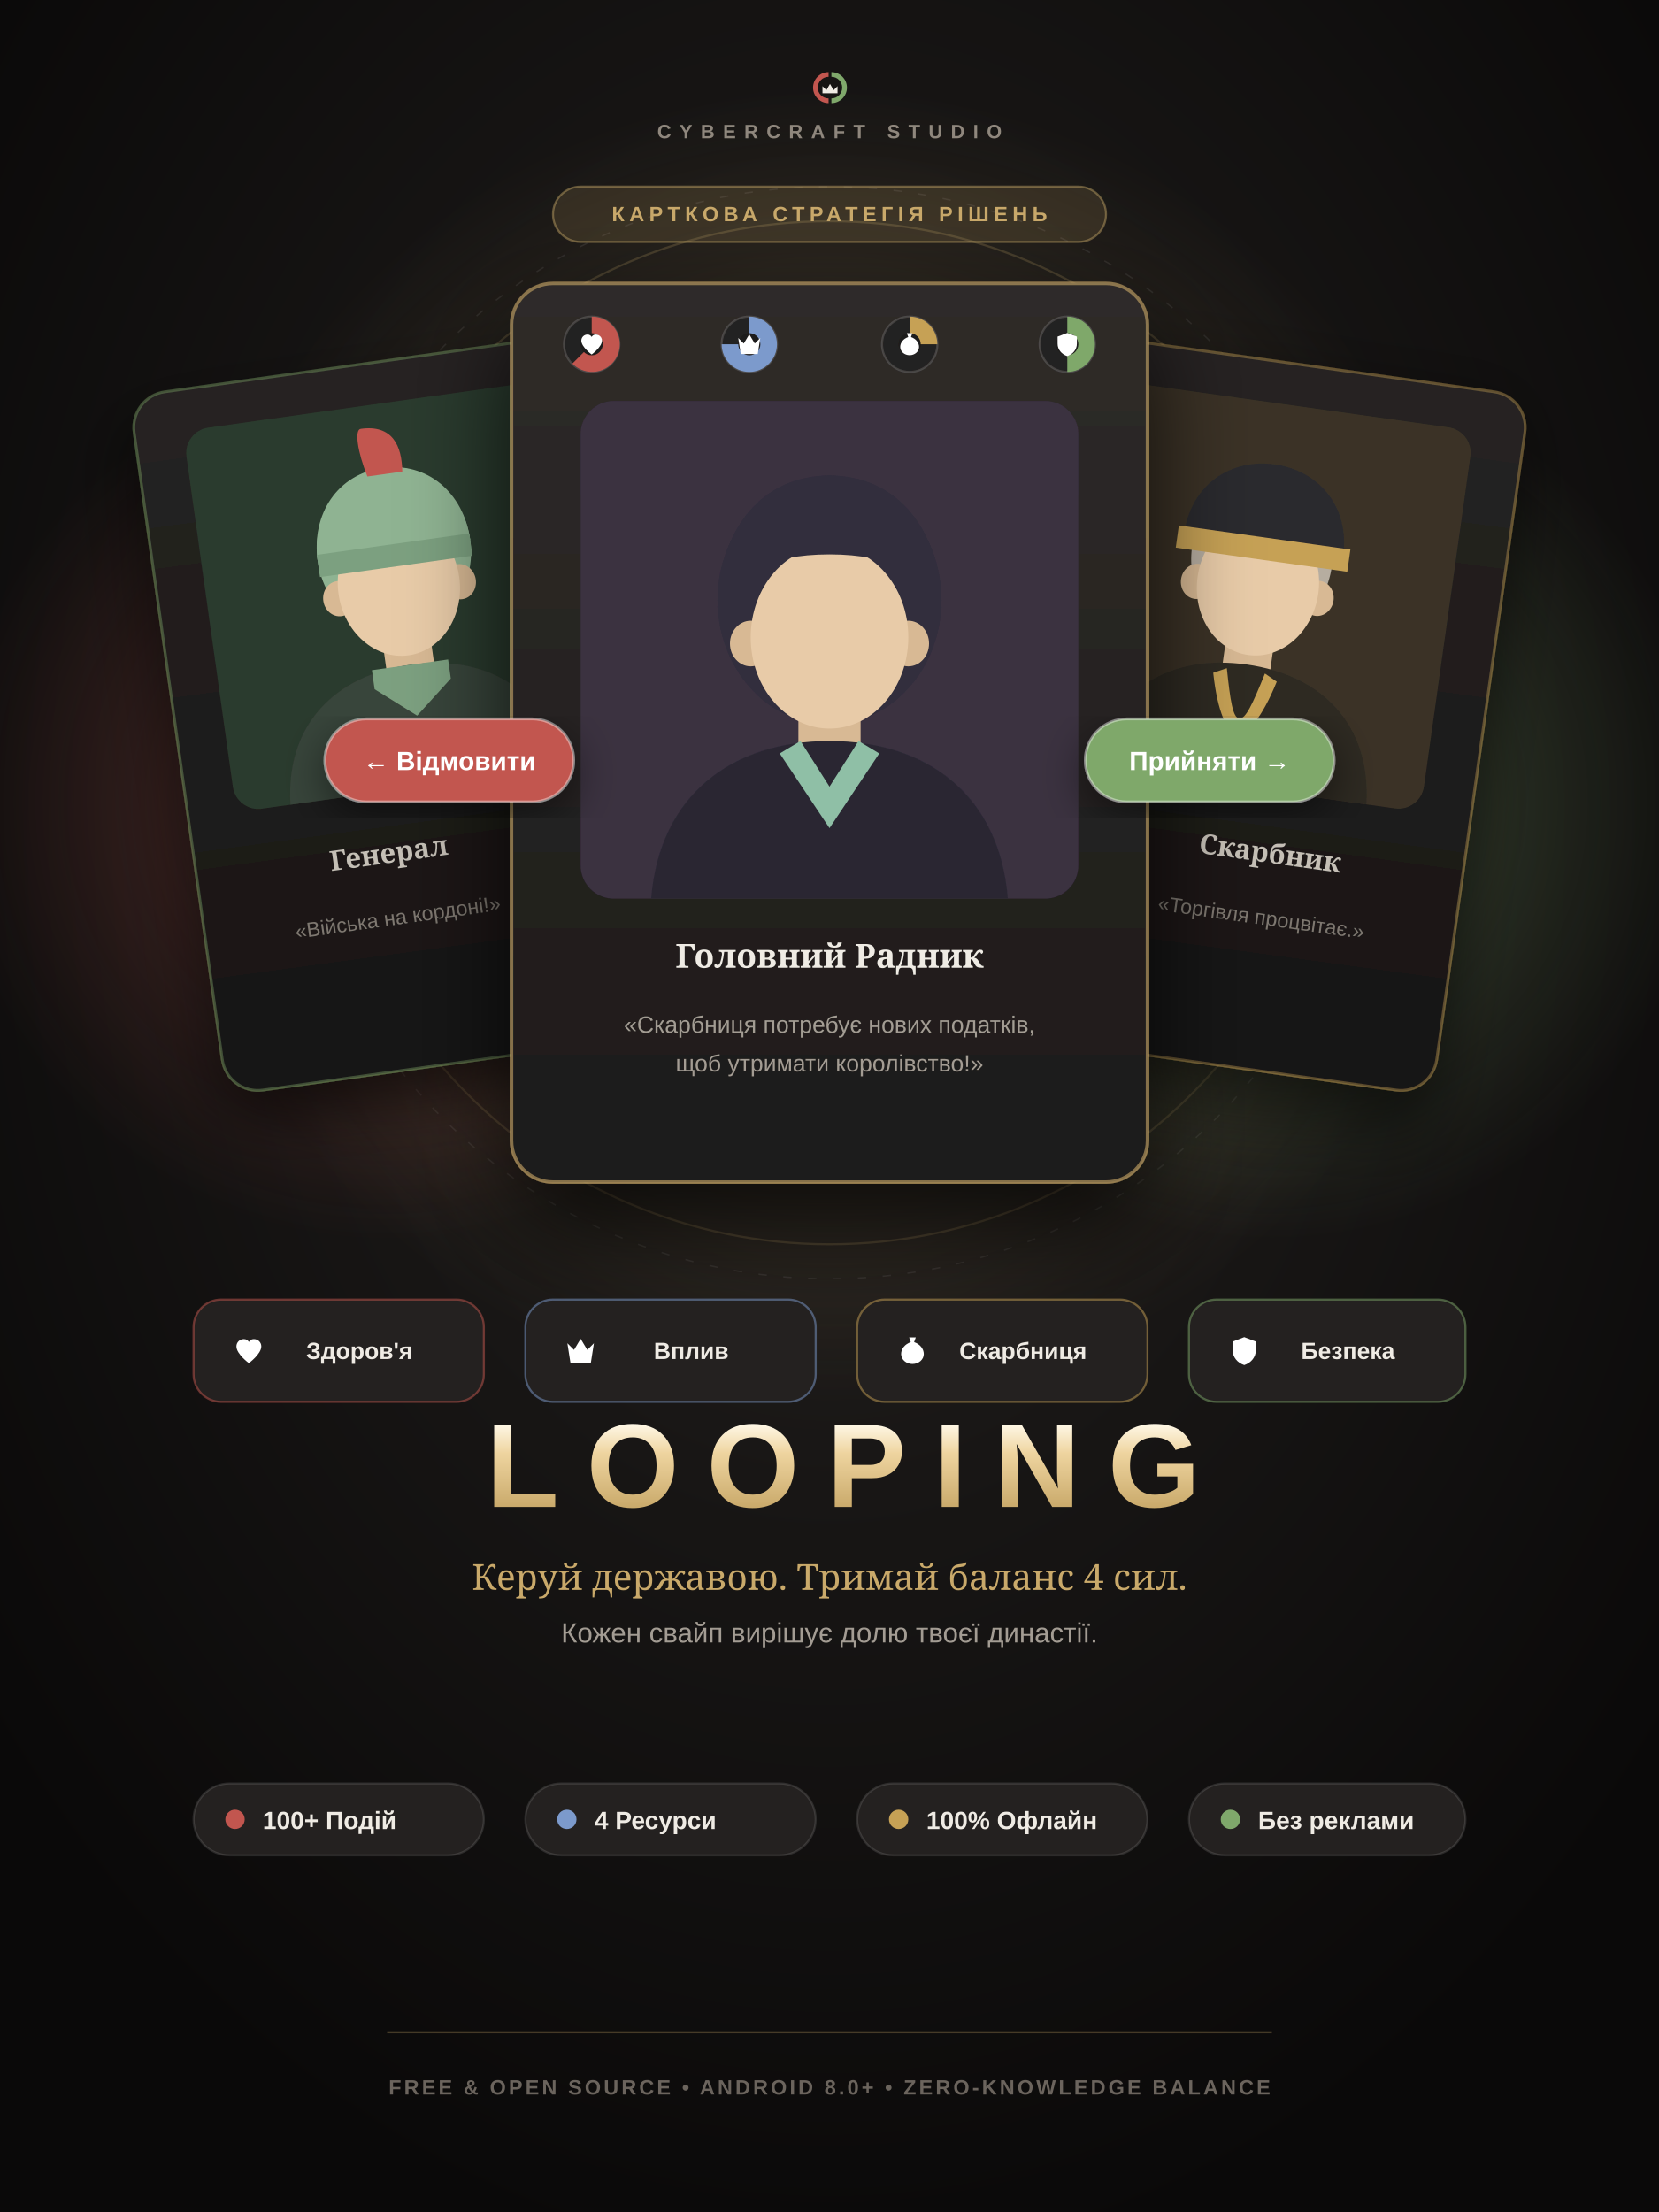
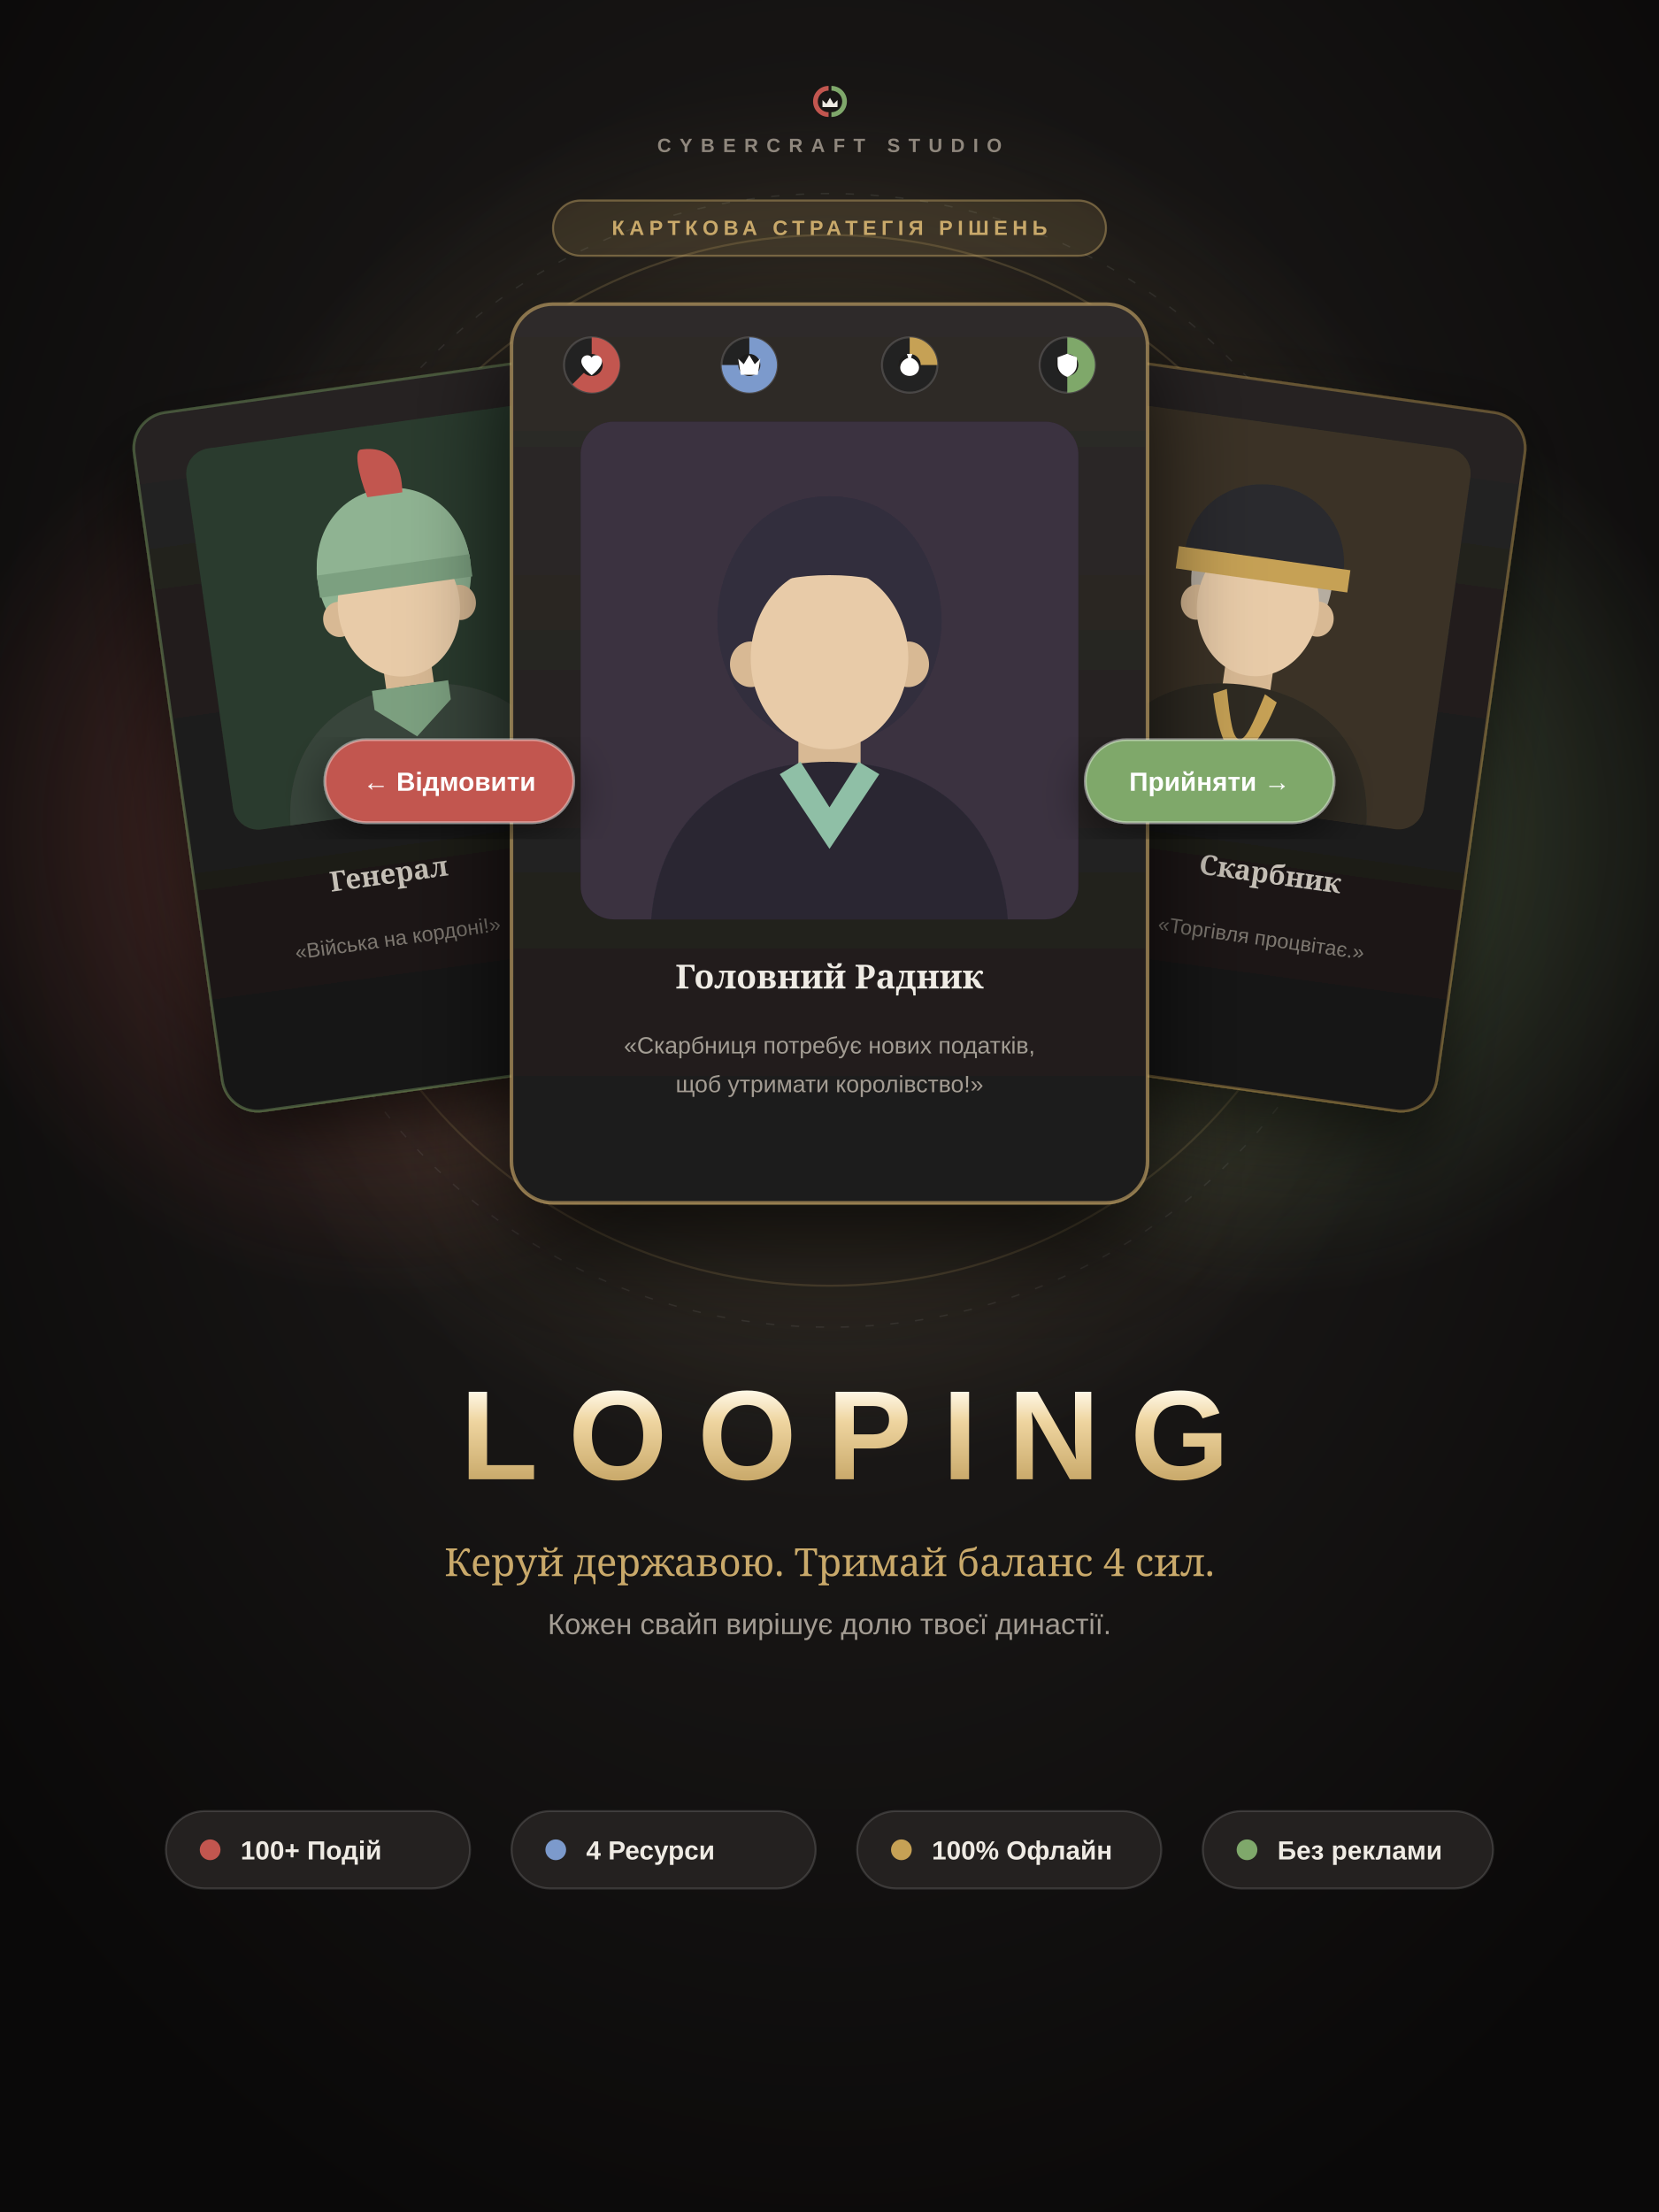
<svg xmlns="http://www.w3.org/2000/svg" viewBox="0 0 1200 1600" width="1200" height="1600">
  <defs>
-     <radialGradient id="bgGlow" cx="50%" cy="38%" r="65%">
+     <radialGradient id="bgGlow" cx="50%" cy="38%" r="68%">
      <stop offset="0%" stop-color="#282422" />
      <stop offset="45%" stop-color="#181615" />
      <stop offset="100%" stop-color="#0A0909" />
    </radialGradient>
    <radialGradient id="goldAmbient" cx="50%" cy="50%" r="50%">
      <stop offset="0%" stop-color="#C9A96A" stop-opacity="0.32" />
      <stop offset="100%" stop-color="#C9A96A" stop-opacity="0" />
    </radialGradient>
    <radialGradient id="redSpot" cx="50%" cy="50%" r="50%">
      <stop offset="0%" stop-color="#C2564F" stop-opacity="0.35" />
      <stop offset="100%" stop-color="#C2564F" stop-opacity="0" />
    </radialGradient>
    <radialGradient id="greenSpot" cx="50%" cy="50%" r="50%">
      <stop offset="0%" stop-color="#7FA86B" stop-opacity="0.35" />
      <stop offset="100%" stop-color="#7FA86B" stop-opacity="0" />
    </radialGradient>
    <linearGradient id="cardGrad" x1="0%" y1="0%" x2="0%" y2="100%">
      <stop offset="0%" stop-color="#2F2B29" />
      <stop offset="100%" stop-color="#1D1B1A" />
    </linearGradient>
    <linearGradient id="sideCardGrad" x1="0%" y1="0%" x2="0%" y2="100%">
      <stop offset="0%" stop-color="#262322" />
      <stop offset="100%" stop-color="#171515" />
    </linearGradient>
    <linearGradient id="goldTitleGrad" x1="0%" y1="0%" x2="0%" y2="100%">
      <stop offset="0%" stop-color="#FFF8E7" />
      <stop offset="35%" stop-color="#EED49F" />
      <stop offset="100%" stop-color="#C9A96A" />
    </linearGradient>
    <filter id="heroShadow" x="-30%" y="-30%" width="160%" height="160%">
      <feDropShadow dx="0" dy="32" stdDeviation="36" flood-color="#000000" flood-opacity="0.75" />
    </filter>
    <filter id="sideShadow" x="-30%" y="-30%" width="160%" height="160%">
      <feDropShadow dx="0" dy="20" stdDeviation="24" flood-color="#000000" flood-opacity="0.6" />
    </filter>
    <filter id="buttonShadow" x="-20%" y="-20%" width="140%" height="140%">
      <feDropShadow dx="0" dy="10" stdDeviation="16" flood-color="#000000" flood-opacity="0.5" />
    </filter>
  </defs>
  <style>
    .studio-text { font-family: 'Helvetica Neue', Arial, sans-serif; font-weight: 700; font-size: 14px; fill: #8F877D; letter-spacing: 6px; text-anchor: middle; }
    .badge-text { font-family: 'Helvetica Neue', Arial, sans-serif; font-weight: 800; font-size: 15px; fill: #C9A96A; letter-spacing: 3.5px; text-anchor: middle; }
-     .hero-title { font-family: 'Helvetica Neue', Arial, sans-serif; font-weight: 900; font-size: 86px; fill: url(#goldTitleGrad); letter-spacing: 20px; text-anchor: middle; }
-     .tagline1 { font-family: 'Georgia', serif; font-size: 26px; fill: #C9A96A; text-anchor: middle; }
-     .tagline2 { font-family: 'Helvetica Neue', Arial, sans-serif; font-size: 20px; fill: #A39C93; text-anchor: middle; }
+     .hero-title { font-family: 'Helvetica Neue', Arial, sans-serif; font-weight: 900; font-size: 92px; fill: url(#goldTitleGrad); letter-spacing: 22px; text-anchor: middle; }
+     .tagline1 { font-family: 'Georgia', serif; font-size: 28px; fill: #C9A96A; text-anchor: middle; }
+     .tagline2 { font-family: 'Helvetica Neue', Arial, sans-serif; font-size: 21px; fill: #A39C93; text-anchor: middle; }
    .card-h { font-family: 'Georgia', serif; font-weight: bold; font-size: 24px; fill: #EFEBE4; text-anchor: middle; }
    .card-q { font-family: 'Helvetica Neue', Arial, sans-serif; font-size: 17px; fill: #A39C93; text-anchor: middle; }
    .side-card-h { font-family: 'Georgia', serif; font-weight: bold; font-size: 20px; fill: #C5BFB6; text-anchor: middle; }
    .side-card-q { font-family: 'Helvetica Neue', Arial, sans-serif; font-size: 15px; fill: #7E776F; text-anchor: middle; }
    .swipe-text { font-family: 'Helvetica Neue', Arial, sans-serif; font-weight: 800; font-size: 19px; fill: #FFFFFF; text-anchor: middle; }
-     .hud-label { font-family: 'Helvetica Neue', Arial, sans-serif; font-weight: 700; font-size: 17px; fill: #EFEBE4; text-anchor: middle; }
-     .pill-label { font-family: 'Helvetica Neue', Arial, sans-serif; font-weight: 700; font-size: 18px; fill: #EFEBE4; }
-     .footer-text { font-family: 'Helvetica Neue', Arial, sans-serif; font-weight: 600; font-size: 15px; fill: #6B645D; letter-spacing: 2px; text-anchor: middle; }
+     .pill-label { font-family: 'Helvetica Neue', Arial, sans-serif; font-weight: 700; font-size: 19px; fill: #EFEBE4; }
  </style>
  <rect width="1200" height="1600" fill="url(#bgGlow)" />
-   <circle cx="600" cy="540" r="480" fill="url(#goldAmbient)" />
-   <circle cx="280" cy="580" r="320" fill="url(#redSpot)" />
-   <circle cx="920" cy="580" r="320" fill="url(#greenSpot)" />
-   <circle cx="600" cy="530" r="370" fill="none" stroke="#C9A96A" stroke-width="1.5" stroke-opacity="0.22" />
-   <circle cx="600" cy="530" r="395" fill="none" stroke="#FFFFFF" stroke-width="1" stroke-opacity="0.08" stroke-dasharray="6,12" />
-   <g transform="translate(600, 45)">
+   <circle cx="600" cy="560" r="500" fill="url(#goldAmbient)" />
+   <circle cx="280" cy="600" r="340" fill="url(#redSpot)" />
+   <circle cx="920" cy="600" r="340" fill="url(#greenSpot)" />
+   <circle cx="600" cy="550" r="380" fill="none" stroke="#C9A96A" stroke-width="1.5" stroke-opacity="0.22" />
+   <circle cx="600" cy="550" r="410" fill="none" stroke="#FFFFFF" stroke-width="1" stroke-opacity="0.08" stroke-dasharray="6,12" />
+   <g transform="translate(600, 55)">
    <g transform="translate(-18, 0) scale(0.34)">
      <path fill="#C2564F" d="M51.0,21.0 A33.0,33.0 0 0,0 51.0,87.0 L51.0,77.0 A23.0,23.0 0 0,1 51.0,31.0 Z" />
      <path fill="#7FA86B" d="M57.0,21.0 A33.0,33.0 0 0,1 57.0,87.0 L57.0,77.0 A23.0,23.0 0 0,0 57.0,31.0 Z" />
      <path fill="#EFEBE4" d="M38.0,66.0 L38.0,51.0 L46.3,59.4 L54.0,46.2 L61.7,59.4 L70.0,51.0 L70.0,66.0 Z" />
    </g>
    <text x="0" y="55" class="studio-text">CYBERCRAFT STUDIO</text>
  </g>
-   <g transform="translate(600, 135)">
+   <g transform="translate(600, 145)">
    <rect x="-200" y="0" width="400" height="40" rx="20" fill="#C9A96A" fill-opacity="0.15" stroke="#C9A96A" stroke-width="1.5" stroke-opacity="0.45" />
    <text x="0" y="25" class="badge-text">КАРТКОВА СТРАТЕГІЯ РІШЕНЬ</text>
  </g>
-   <g transform="translate(130, 260) rotate(-8, 175, 275)" filter="url(#sideShadow)">
+   <g transform="translate(130, 275) rotate(-8, 175, 275)" filter="url(#sideShadow)">
    <rect width="350" height="510" rx="26" fill="url(#sideCardGrad)" stroke="#7FA86B" stroke-width="2" stroke-opacity="0.4" />
    <g transform="translate(35, 30) scale(1.16)">
      <clipPath id="genClip">
        <rect width="240" height="240" rx="16" />
      </clipPath>
      <g clip-path="url(#genClip)">
        <path fill="#2B3A2E" d="M0,0 H240 V240 H0 Z" />
        <path fill="#8FB392" d="M120,40 A48,52 0 1,0 120.01,40 Z" />
        <path fill="#D8B994" d="M82,106 A10,11 0 1,0 82.01,106 Z" />
        <path fill="#D8B994" d="M158,106 A10,11 0 1,0 158.01,106 Z" />
        <path fill="#D8B994" d="M105,146 H135 V184 H105 Z" />
        <path fill="#E8CBA8" d="M120,70 A38,44 0 1,0 120.01,70 Z" />
        <path fill="#8FB392" d="M120,40 C148,40 168,62 168,92 H72 C72,62 92,40 120,40 Z" />
        <path fill="#39443A" d="M34,240 C38,190 73,164 120,164 C167,164 202,190 206,240 Z" />
        <path fill="#7CA080" d="M72,88 H168 V102 H72 Z" />
        <path fill="#C2564F" d="M110,14 C130,14 134,28 132,44 H110 C106,28 106,14 110,14 Z" />
        <path fill="#7CA080" d="M96,176 L120,196 L144,176 L144,164 H96 Z" />
      </g>
    </g>
    <text x="140" y="360" class="side-card-h">Генерал</text>
    <text x="140" y="405" class="side-card-q">«Війська на кордоні!»</text>
  </g>
-   <g transform="translate(720, 260) rotate(8, 175, 275)" filter="url(#sideShadow)">
+   <g transform="translate(720, 275) rotate(8, 175, 275)" filter="url(#sideShadow)">
    <rect width="350" height="510" rx="26" fill="url(#sideCardGrad)" stroke="#C6A155" stroke-width="2" stroke-opacity="0.4" />
    <g transform="translate(35, 30) scale(1.16)">
      <clipPath id="treClip">
        <rect width="240" height="240" rx="16" />
      </clipPath>
      <g clip-path="url(#treClip)">
        <path fill="#3A3327" d="M0,0 H240 V240 H0 Z" />
        <path fill="#B6ADA0" d="M120,46 A44,50 0 1,0 120.01,46 Z" />
        <path fill="#D8B994" d="M82,106 A10,11 0 1,0 82.01,106 Z" />
        <path fill="#D8B994" d="M158,106 A10,11 0 1,0 158.01,106 Z" />
        <path fill="#D8B994" d="M105,146 H135 V184 H105 Z" />
        <path fill="#E8CBA8" d="M120,70 A38,44 0 1,0 120.01,70 Z" />
        <path fill="#2E2A23" d="M34,240 C38,190 73,164 120,164 C167,164 202,190 206,240 Z" />
        <path fill="#2B2A2E" d="M70,88 C70,58 92,38 120,38 C148,38 170,58 170,88 Z" />
        <path fill="#C6A155" d="M66,84 H174 V98 H66 Z" />
        <path fill="#C6A155" d="M100,172 C106,196 114,208 120,208 C126,208 134,196 140,172 L132,168 C127,188 124,198 120,198 C116,198 113,188 108,168 Z" />
        <path fill="#C6A155" d="M120,206 A12,12 0 1,0 120.01,206 Z" />
      </g>
    </g>
    <text x="210" y="360" class="side-card-h">Скарбник</text>
    <text x="210" y="405" class="side-card-q">«Торгівля процвітає.»</text>
  </g>
-   <g transform="translate(370, 205)" filter="url(#heroShadow)">
+   <g transform="translate(370, 220)" filter="url(#heroShadow)">
    <rect width="460" height="650" rx="30" fill="url(#cardGrad)" stroke="#C9A96A" stroke-width="2.5" stroke-opacity="0.6" />
    <g transform="translate(58, 44)">
      <circle cx="0" cy="0" r="20" fill="#232120" stroke="#FFFFFF" stroke-opacity="0.15" stroke-width="1.5" />
      <path d="M0,-20 A20,20 0 1,1 -14,14 L0,0 Z" fill="#C2564F" />
      <circle cx="0" cy="0" r="8" fill="#1D1B1A" />
      <g transform="translate(-10, -10) scale(0.83)">
        <path fill="#FFFFFF" d="M12,21 C12,21 3,14.4 3,8.9 C3,5.9 5.4,3.6 8.4,3.6 C10.1,3.6 11.4,4.5 12,5.7 C12.6,4.5 13.9,3.6 15.6,3.6 C18.6,3.6 21,5.9 21,8.9 C21,14.4 12,21 12,21 Z" />
      </g>
    </g>
    <g transform="translate(172, 44)">
      <circle cx="0" cy="0" r="20" fill="#232120" stroke="#FFFFFF" stroke-opacity="0.15" stroke-width="1.5" />
      <path d="M0,-20 A20,20 0 1,1 -20,0 L0,0 Z" fill="#7C9ACC" />
      <circle cx="0" cy="0" r="8" fill="#1D1B1A" />
      <g transform="translate(-10, -10) scale(0.83)">
        <path fill="#FFFFFF" d="M2.4,6.6 L7.2,11.4 L12,3.4 L16.8,11.4 L21.6,6.6 L19.4,20.6 H4.6 Z" />
      </g>
    </g>
    <g transform="translate(288, 44)">
      <circle cx="0" cy="0" r="20" fill="#232120" stroke="#FFFFFF" stroke-opacity="0.15" stroke-width="1.5" />
      <path d="M0,-20 A20,20 0 0,1 20,0 L0,0 Z" fill="#C6A155" />
      <circle cx="0" cy="0" r="8" fill="#1D1B1A" />
      <g transform="translate(-10, -10) scale(0.83)">
        <path fill="#FFFFFF" d="M9.6,2.4 H14.4 L13.2,5.8 C17.4,7.2 20.2,10.6 20.2,14.4 C20.2,18.4 16.5,21.6 12,21.6 C7.5,21.6 3.8,18.4 3.8,14.4 C3.8,10.6 6.6,7.2 10.8,5.8 Z" />
      </g>
    </g>
    <g transform="translate(402, 44)">
      <circle cx="0" cy="0" r="20" fill="#232120" stroke="#FFFFFF" stroke-opacity="0.15" stroke-width="1.5" />
      <path d="M0,-20 A20,20 0 1,1 0,20 L0,0 Z" fill="#7FA86B" />
      <circle cx="0" cy="0" r="8" fill="#1D1B1A" />
      <g transform="translate(-10, -10) scale(0.83)">
        <path fill="#FFFFFF" d="M12,2.2 L20.4,5.4 V11.6 C20.4,16.7 16.9,20.8 12,22.4 C7.1,20.8 3.6,16.7 3.6,11.6 V5.4 Z" />
      </g>
    </g>
    <g transform="translate(50, 85) scale(1.5)">
      <clipPath id="advClip">
        <rect width="240" height="240" rx="16" />
      </clipPath>
      <g clip-path="url(#advClip)">
        <path fill="#3A3040" d="M0,0 H240 V240 H0 Z" />
        <path fill="#302E3C" d="M120,36 A54,60 0 1,0 120.01,36 Z" />
        <path fill="#D8B994" d="M82,106 A10,11 0 1,0 82.01,106 Z" />
        <path fill="#D8B994" d="M158,106 A10,11 0 1,0 158.01,106 Z" />
        <path fill="#D8B994" d="M105,146 H135 V184 H105 Z" />
        <path fill="#E8CBA8" d="M120,70 A38,44 0 1,0 120.01,70 Z" />
        <path fill="#302E3C" d="M120,36 C154,36 174,64 174,100 C168,84 150,74 120,74 C90,74 72,84 66,100 C66,64 86,36 120,36 Z" />
        <path fill="#2A2833" d="M34,240 C38,190 73,164 120,164 C167,164 202,190 206,240 Z" />
        <path fill="#8FBFA6" d="M96,170 L120,206 L144,170 L134,164 L120,186 L106,164 Z" />
      </g>
    </g>
    <text x="230" y="495" class="card-h">Головний Радник</text>
    <text x="230" y="542" class="card-q">«Скарбниця потребує нових податків,</text>
    <text x="230" y="570" class="card-q">щоб утримати королівство!»</text>
  </g>
-   <g transform="translate(235, 520)" filter="url(#buttonShadow)">
+   <g transform="translate(235, 535)" filter="url(#buttonShadow)">
    <rect width="180" height="60" rx="30" fill="#C2564F" stroke="#FFFFFF" stroke-opacity="0.4" stroke-width="2" />
    <text x="90" y="37" class="swipe-text">← Відмовити</text>
  </g>
-   <g transform="translate(785, 520)" filter="url(#buttonShadow)">
+   <g transform="translate(785, 535)" filter="url(#buttonShadow)">
    <rect width="180" height="60" rx="30" fill="#7FA86B" stroke="#FFFFFF" stroke-opacity="0.4" stroke-width="2" />
    <text x="90" y="37" class="swipe-text">Прийняти →</text>
  </g>
-   <g transform="translate(600, 940)">
-     <g transform="translate(-460, 0)">
+   <g transform="translate(600, 1070)">
+     <text x="11" y="0" class="hero-title">LOOPING</text>
+     <text x="0" y="70" class="tagline1">Керуй державою. Тримай баланс 4 сил.</text>
+     <text x="0" y="112" class="tagline2">Кожен свайп вирішує долю твоєї династії.</text>
+   </g>
+   <g transform="translate(600, 1310)">
+     <g transform="translate(-480, 0)">
      <g transform="translate(0, 0)">
-         <rect width="210" height="74" rx="20" fill="#242120" stroke="#C2564F" stroke-width="1.5" stroke-opacity="0.5" />
-         <g transform="translate(28, 25) scale(1.0)">
-           <path fill="#FFFFFF" d="M12,21 C12,21 3,14.4 3,8.9 C3,5.9 5.4,3.6 8.4,3.6 C10.1,3.6 11.4,4.5 12,5.7 C12.6,4.5 13.9,3.6 15.6,3.6 C18.6,3.6 21,5.9 21,8.9 C21,14.4 12,21 12,21 Z" />
-         </g>
-         <text x="120" y="43" class="hud-label">Здоров'я</text>
-       </g>
-       <g transform="translate(240, 0)">
-         <rect width="210" height="74" rx="20" fill="#242120" stroke="#7C9ACC" stroke-width="1.5" stroke-opacity="0.5" />
-         <g transform="translate(28, 25) scale(1.0)">
-           <path fill="#FFFFFF" d="M2.4,6.6 L7.2,11.4 L12,3.4 L16.8,11.4 L21.6,6.6 L19.4,20.6 H4.6 Z" />
-         </g>
-         <text x="120" y="43" class="hud-label">Вплив</text>
-       </g>
-       <g transform="translate(480, 0)">
-         <rect width="210" height="74" rx="20" fill="#242120" stroke="#C6A155" stroke-width="1.5" stroke-opacity="0.5" />
-         <g transform="translate(28, 25) scale(1.0)">
-           <path fill="#FFFFFF" d="M9.6,2.4 H14.4 L13.2,5.8 C17.4,7.2 20.2,10.6 20.2,14.4 C20.2,18.4 16.5,21.6 12,21.6 C7.5,21.6 3.8,18.4 3.8,14.4 C3.8,10.6 6.6,7.2 10.8,5.8 Z" />
-         </g>
-         <text x="120" y="43" class="hud-label">Скарбниця</text>
-       </g>
-       <g transform="translate(720, 0)">
-         <rect width="200" height="74" rx="20" fill="#242120" stroke="#7FA86B" stroke-width="1.5" stroke-opacity="0.5" />
-         <g transform="translate(28, 25) scale(1.0)">
-           <path fill="#FFFFFF" d="M12,2.2 L20.4,5.4 V11.6 C20.4,16.7 16.9,20.8 12,22.4 C7.1,20.8 3.6,16.7 3.6,11.6 V5.4 Z" />
-         </g>
-         <text x="115" y="43" class="hud-label">Безпека</text>
-       </g>
-     </g>
-   </g>
-   <g transform="translate(600, 1090)">
-     <text x="10" y="0" class="hero-title">LOOPING</text>
-     <text x="0" y="60" class="tagline1">Керуй державою. Тримай баланс 4 сил.</text>
-     <text x="0" y="98" class="tagline2">Кожен свайп вирішує долю твоєї династії.</text>
-   </g>
-   <g transform="translate(600, 1290)">
-     <g transform="translate(-460, 0)">
-       <g transform="translate(0, 0)">
-         <rect width="210" height="52" rx="26" fill="#242120" stroke="#FFFFFF" stroke-opacity="0.12" stroke-width="1.5" />
-         <circle cx="30" cy="26" r="7" fill="#C2564F" />
-         <text x="50" y="33" class="pill-label">100+ Подій</text>
-       </g>
-       <g transform="translate(240, 0)">
-         <rect width="210" height="52" rx="26" fill="#242120" stroke="#FFFFFF" stroke-opacity="0.12" stroke-width="1.5" />
-         <circle cx="30" cy="26" r="7" fill="#7C9ACC" />
-         <text x="50" y="33" class="pill-label">4 Ресурси</text>
-       </g>
-       <g transform="translate(480, 0)">
-         <rect width="210" height="52" rx="26" fill="#242120" stroke="#FFFFFF" stroke-opacity="0.12" stroke-width="1.5" />
-         <circle cx="30" cy="26" r="7" fill="#C6A155" />
-         <text x="50" y="33" class="pill-label">100% Офлайн</text>
-       </g>
-       <g transform="translate(720, 0)">
-         <rect width="200" height="52" rx="26" fill="#242120" stroke="#FFFFFF" stroke-opacity="0.12" stroke-width="1.5" />
-         <circle cx="30" cy="26" r="7" fill="#7FA86B" />
-         <text x="50" y="33" class="pill-label">Без реклами</text>
-       </g>
-     </g>
-   </g>
-   <g transform="translate(600, 1470)">
-     <line x1="-320" y1="0" x2="320" y2="0" stroke="#C9A96A" stroke-opacity="0.3" stroke-width="1.5" />
-     <text x="0" y="45" class="footer-text">
-       FREE &amp; OPEN SOURCE • ANDROID 8.0+ • ZERO-KNOWLEDGE BALANCE
-     </text>
+         <rect width="220" height="56" rx="28" fill="#242120" stroke="#FFFFFF" stroke-opacity="0.14" stroke-width="1.5" />
+         <circle cx="32" cy="28" r="7.5" fill="#C2564F" />
+         <text x="54" y="35" class="pill-label">100+ Подій</text>
+       </g>
+       <g transform="translate(250, 0)">
+         <rect width="220" height="56" rx="28" fill="#242120" stroke="#FFFFFF" stroke-opacity="0.14" stroke-width="1.5" />
+         <circle cx="32" cy="28" r="7.5" fill="#7C9ACC" />
+         <text x="54" y="35" class="pill-label">4 Ресурси</text>
+       </g>
+       <g transform="translate(500, 0)">
+         <rect width="220" height="56" rx="28" fill="#242120" stroke="#FFFFFF" stroke-opacity="0.14" stroke-width="1.5" />
+         <circle cx="32" cy="28" r="7.5" fill="#C6A155" />
+         <text x="54" y="35" class="pill-label">100% Офлайн</text>
+       </g>
+       <g transform="translate(750, 0)">
+         <rect width="210" height="56" rx="28" fill="#242120" stroke="#FFFFFF" stroke-opacity="0.14" stroke-width="1.5" />
+         <circle cx="32" cy="28" r="7.5" fill="#7FA86B" />
+         <text x="54" y="35" class="pill-label">Без реклами</text>
+       </g>
+     </g>
  </g>
</svg>
